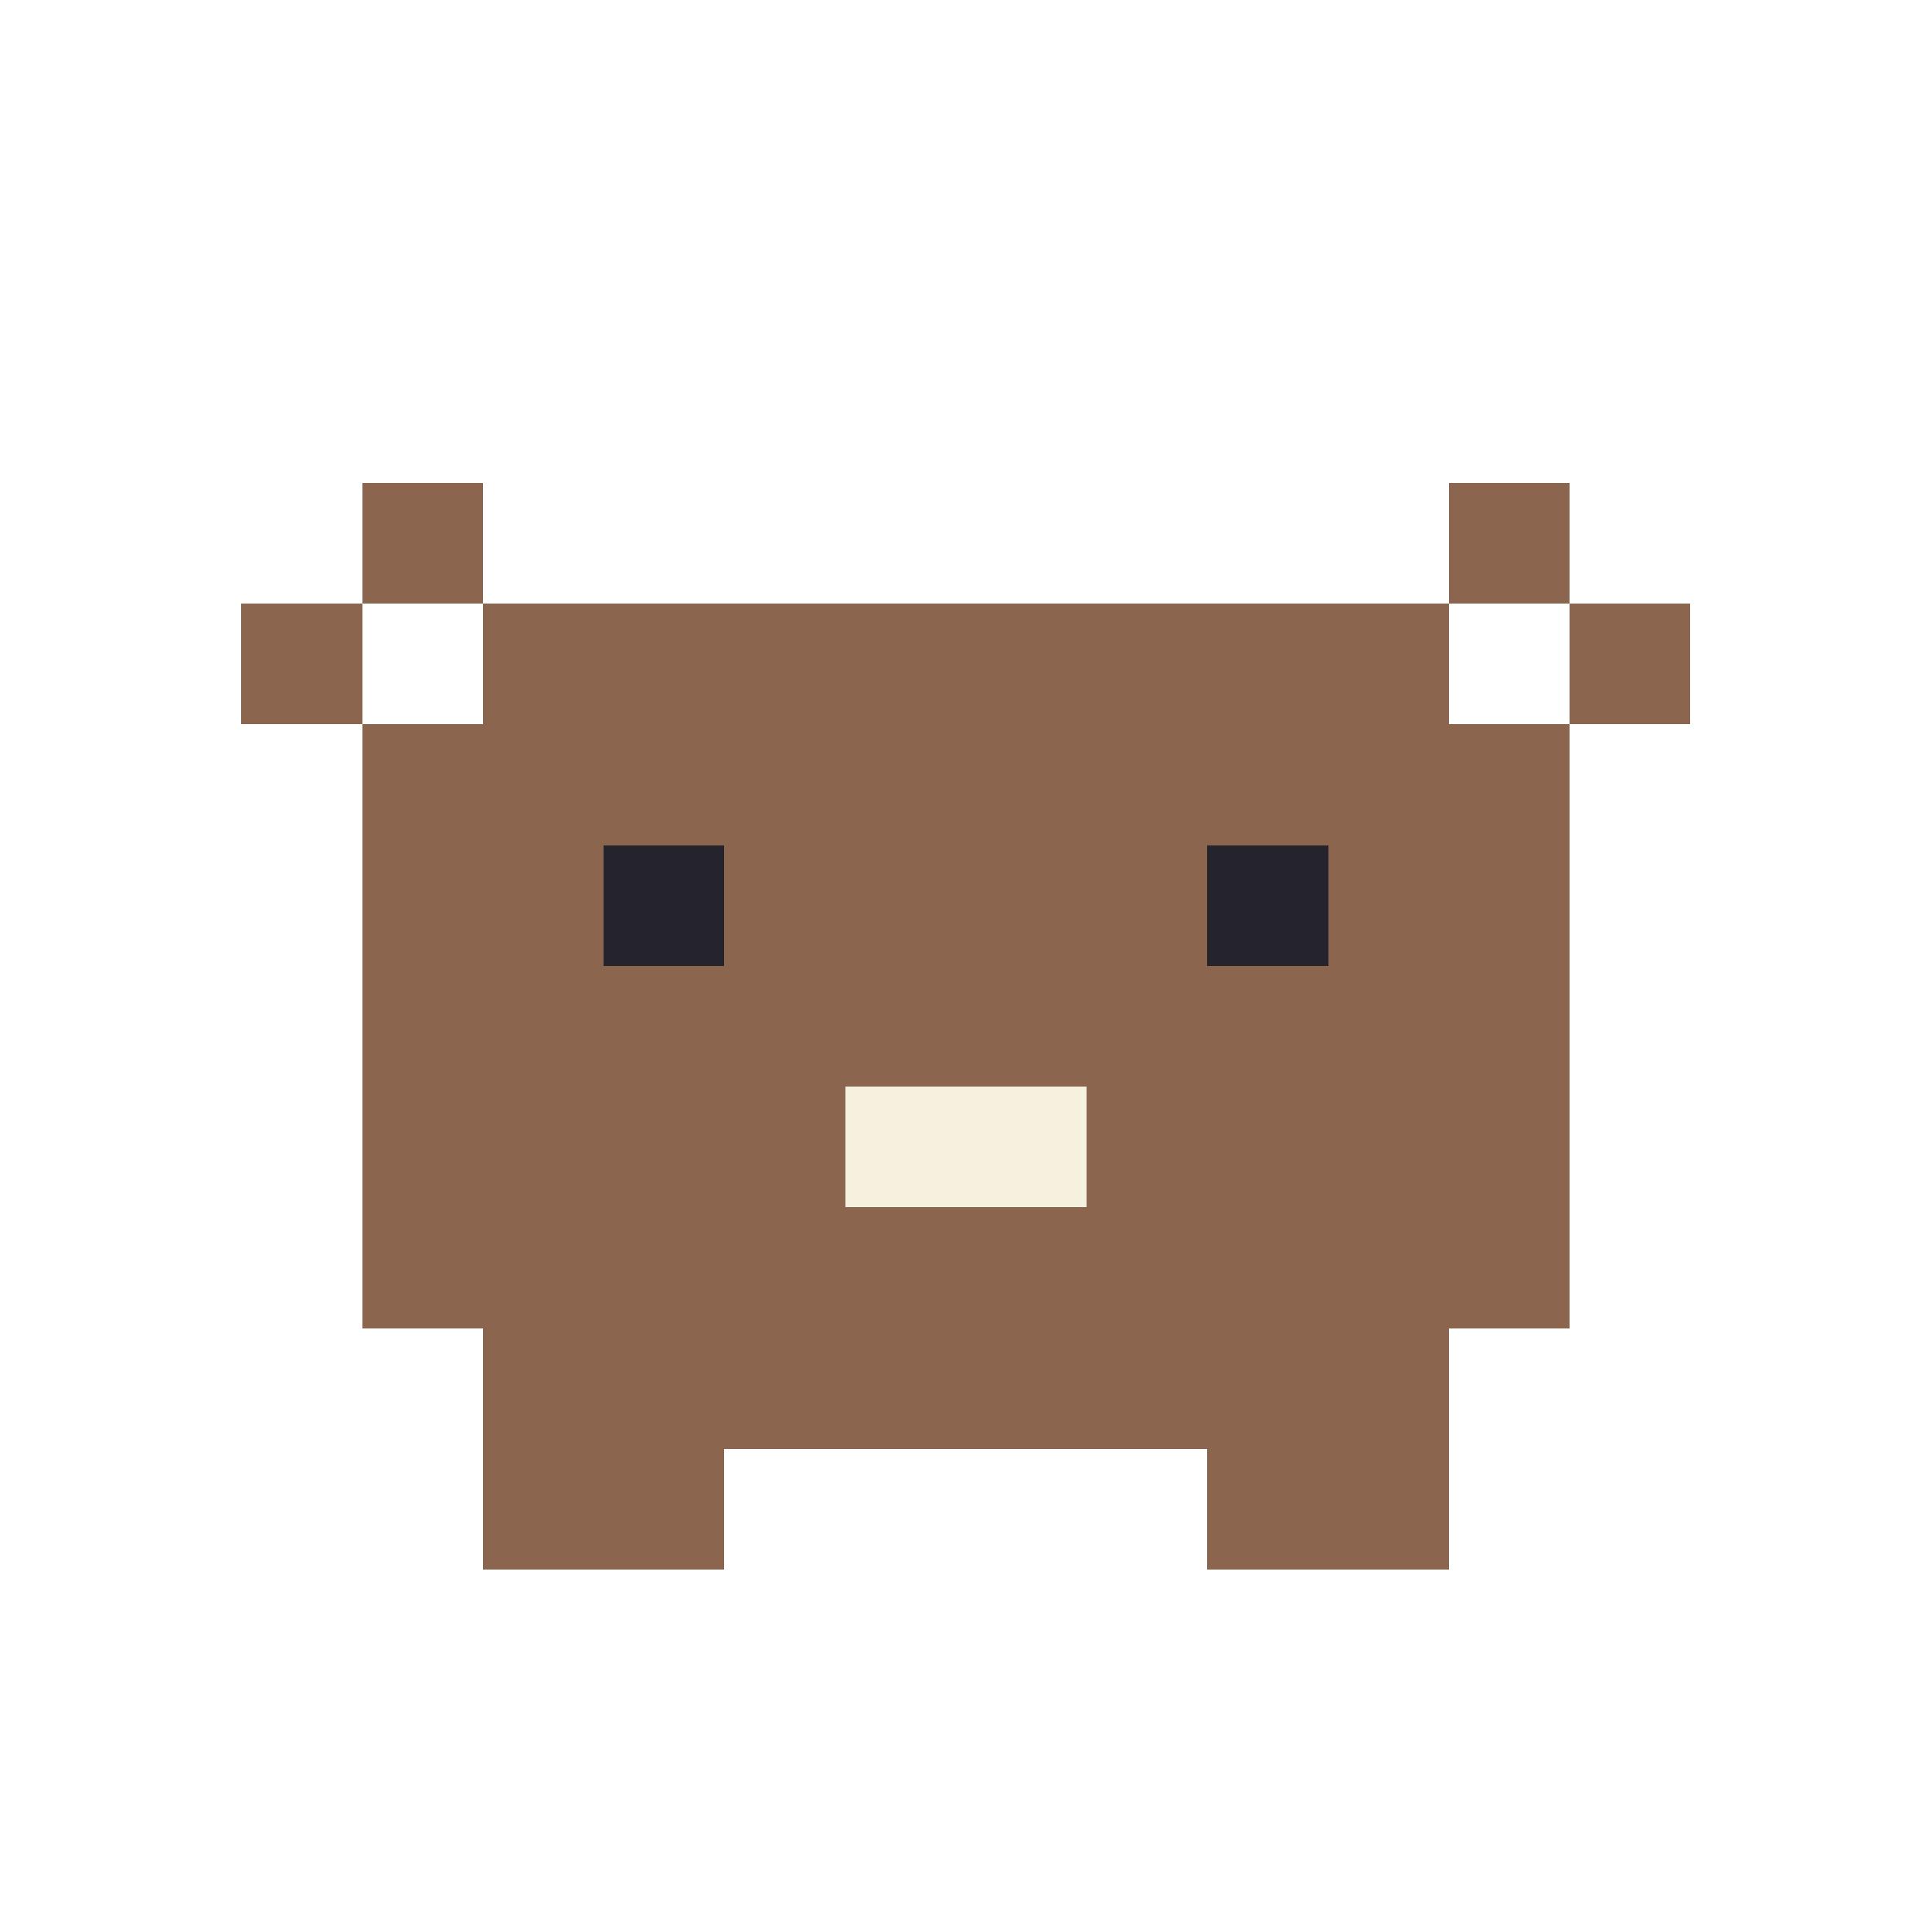
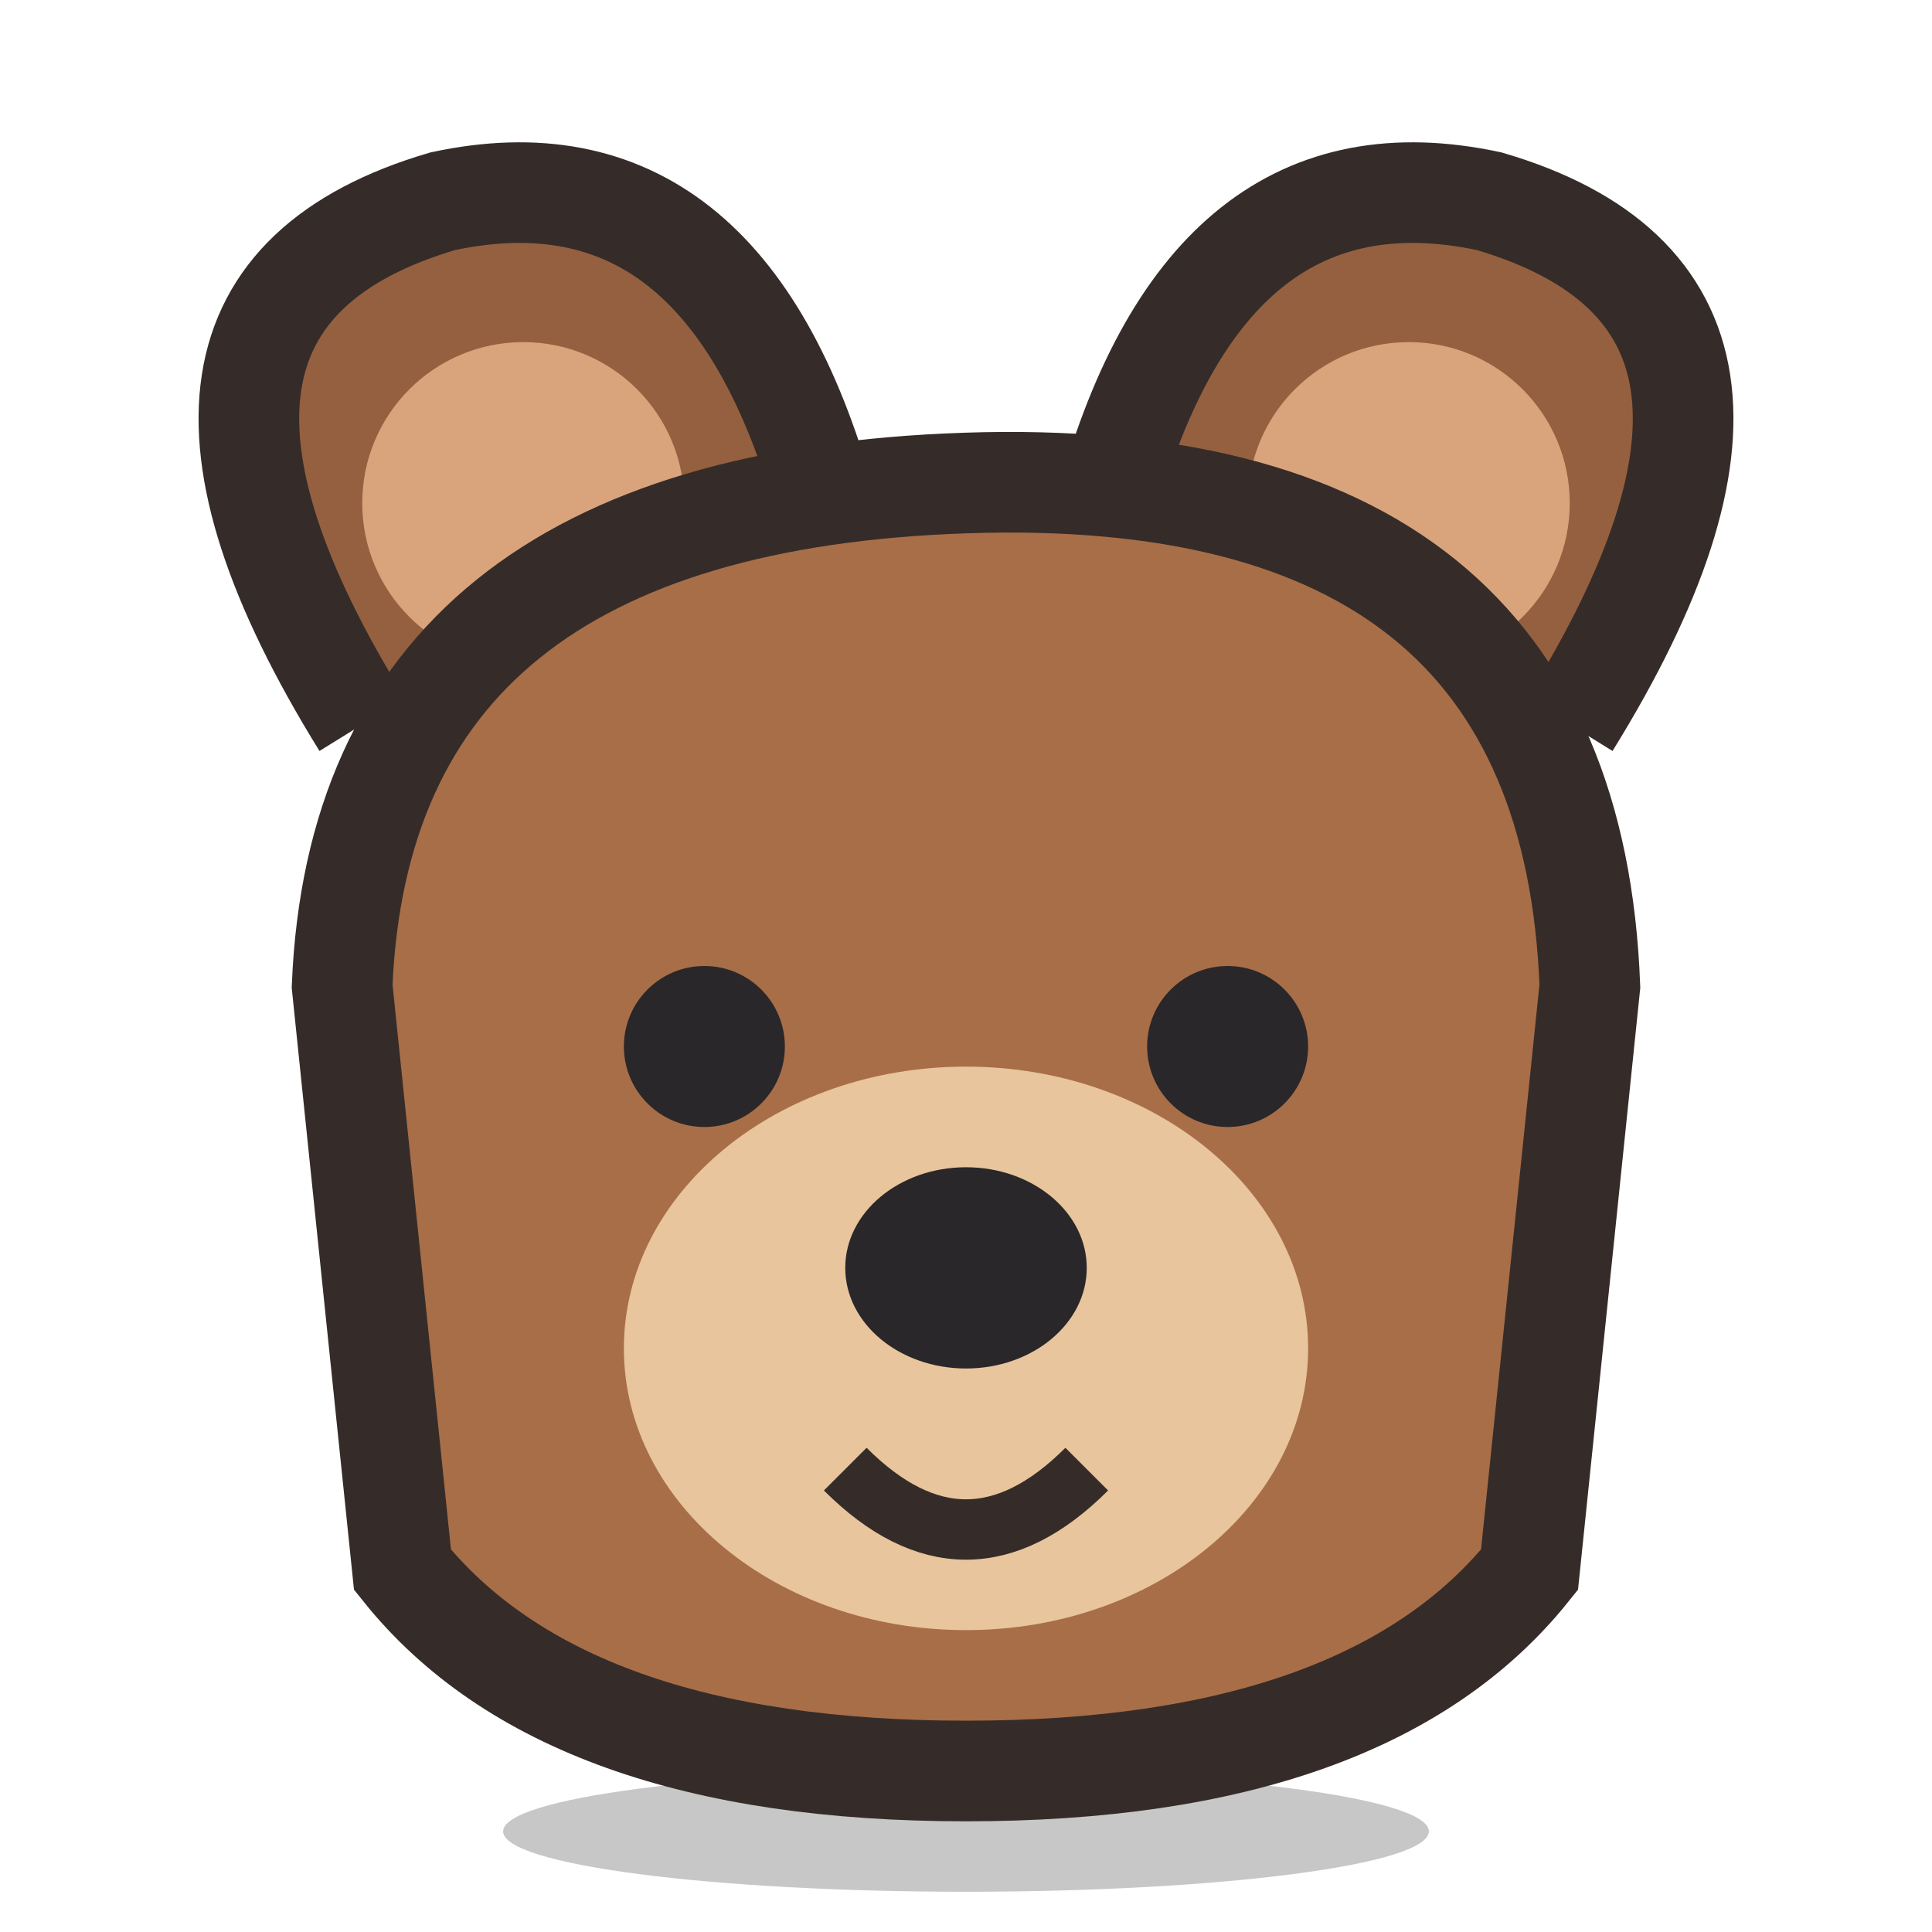
- <svg xmlns="http://www.w3.org/2000/svg" viewBox="0 0 16 16" shape-rendering="crispEdges">
-   <rect x="3" y="4" width="1" height="1" fill="#8b654e" />
-   <rect x="12" y="4" width="1" height="1" fill="#8b654e" />
-   <rect x="2" y="5" width="1" height="1" fill="#8b654e" />
-   <rect x="4" y="5" width="1" height="1" fill="#8b654e" />
-   <rect x="5" y="5" width="1" height="1" fill="#8b654e" />
-   <rect x="6" y="5" width="1" height="1" fill="#8b654e" />
-   <rect x="7" y="5" width="1" height="1" fill="#8b654e" />
-   <rect x="8" y="5" width="1" height="1" fill="#8b654e" />
-   <rect x="9" y="5" width="1" height="1" fill="#8b654e" />
-   <rect x="10" y="5" width="1" height="1" fill="#8b654e" />
-   <rect x="11" y="5" width="1" height="1" fill="#8b654e" />
-   <rect x="13" y="5" width="1" height="1" fill="#8b654e" />
-   <rect x="3" y="6" width="1" height="1" fill="#8b654e" />
-   <rect x="4" y="6" width="1" height="1" fill="#8b654e" />
-   <rect x="5" y="6" width="1" height="1" fill="#8b654e" />
-   <rect x="6" y="6" width="1" height="1" fill="#8b654e" />
-   <rect x="7" y="6" width="1" height="1" fill="#8b654e" />
-   <rect x="8" y="6" width="1" height="1" fill="#8b654e" />
-   <rect x="9" y="6" width="1" height="1" fill="#8b654e" />
-   <rect x="10" y="6" width="1" height="1" fill="#8b654e" />
-   <rect x="11" y="6" width="1" height="1" fill="#8b654e" />
-   <rect x="12" y="6" width="1" height="1" fill="#8b654e" />
-   <rect x="3" y="7" width="1" height="1" fill="#8b654e" />
-   <rect x="4" y="7" width="1" height="1" fill="#8b654e" />
-   <rect x="5" y="7" width="1" height="1" fill="#8b654e" />
-   <rect x="6" y="7" width="1" height="1" fill="#8b654e" />
-   <rect x="7" y="7" width="1" height="1" fill="#8b654e" />
-   <rect x="8" y="7" width="1" height="1" fill="#8b654e" />
-   <rect x="9" y="7" width="1" height="1" fill="#8b654e" />
-   <rect x="10" y="7" width="1" height="1" fill="#8b654e" />
-   <rect x="11" y="7" width="1" height="1" fill="#8b654e" />
-   <rect x="12" y="7" width="1" height="1" fill="#8b654e" />
-   <rect x="3" y="8" width="1" height="1" fill="#8b654e" />
-   <rect x="4" y="8" width="1" height="1" fill="#8b654e" />
-   <rect x="5" y="8" width="1" height="1" fill="#8b654e" />
-   <rect x="6" y="8" width="1" height="1" fill="#8b654e" />
-   <rect x="7" y="8" width="1" height="1" fill="#8b654e" />
-   <rect x="8" y="8" width="1" height="1" fill="#8b654e" />
-   <rect x="9" y="8" width="1" height="1" fill="#8b654e" />
-   <rect x="10" y="8" width="1" height="1" fill="#8b654e" />
-   <rect x="11" y="8" width="1" height="1" fill="#8b654e" />
-   <rect x="12" y="8" width="1" height="1" fill="#8b654e" />
-   <rect x="3" y="9" width="1" height="1" fill="#8b654e" />
-   <rect x="4" y="9" width="1" height="1" fill="#8b654e" />
-   <rect x="5" y="9" width="1" height="1" fill="#8b654e" />
-   <rect x="6" y="9" width="1" height="1" fill="#8b654e" />
-   <rect x="7" y="9" width="1" height="1" fill="#8b654e" />
-   <rect x="8" y="9" width="1" height="1" fill="#8b654e" />
-   <rect x="9" y="9" width="1" height="1" fill="#8b654e" />
-   <rect x="10" y="9" width="1" height="1" fill="#8b654e" />
-   <rect x="11" y="9" width="1" height="1" fill="#8b654e" />
-   <rect x="12" y="9" width="1" height="1" fill="#8b654e" />
-   <rect x="3" y="10" width="1" height="1" fill="#8b654e" />
-   <rect x="4" y="10" width="1" height="1" fill="#8b654e" />
-   <rect x="5" y="10" width="1" height="1" fill="#8b654e" />
-   <rect x="6" y="10" width="1" height="1" fill="#8b654e" />
-   <rect x="7" y="10" width="1" height="1" fill="#8b654e" />
-   <rect x="8" y="10" width="1" height="1" fill="#8b654e" />
-   <rect x="9" y="10" width="1" height="1" fill="#8b654e" />
-   <rect x="10" y="10" width="1" height="1" fill="#8b654e" />
-   <rect x="11" y="10" width="1" height="1" fill="#8b654e" />
-   <rect x="12" y="10" width="1" height="1" fill="#8b654e" />
-   <rect x="4" y="11" width="1" height="1" fill="#8b654e" />
-   <rect x="5" y="11" width="1" height="1" fill="#8b654e" />
-   <rect x="6" y="11" width="1" height="1" fill="#8b654e" />
-   <rect x="7" y="11" width="1" height="1" fill="#8b654e" />
-   <rect x="8" y="11" width="1" height="1" fill="#8b654e" />
-   <rect x="9" y="11" width="1" height="1" fill="#8b654e" />
-   <rect x="10" y="11" width="1" height="1" fill="#8b654e" />
-   <rect x="11" y="11" width="1" height="1" fill="#8b654e" />
-   <rect x="4" y="12" width="1" height="1" fill="#8b654e" />
-   <rect x="5" y="12" width="1" height="1" fill="#8b654e" />
-   <rect x="10" y="12" width="1" height="1" fill="#8b654e" />
-   <rect x="11" y="12" width="1" height="1" fill="#8b654e" />
-   <rect x="5" y="7" width="1" height="1" fill="#25232c" />
-   <rect x="10" y="7" width="1" height="1" fill="#25232c" />
-   <rect x="7" y="9" width="2" height="1" fill="#f6f1df" />
+ <svg xmlns="http://www.w3.org/2000/svg" viewBox="0 0 96 96" role="img" aria-label="bear companion">
+   <ellipse cx="48" cy="91" rx="23" ry="3" fill="#000" opacity=".22" />
+   <g>
+     <path d="M18 36Q5 15 22 10q14-3 19 15h14q5-18 19-15 17 5 4 26" fill="#95603f" stroke="#352c29" stroke-width="5" />
+     <circle cx="26" cy="25" r="8" fill="#d9a47c" />
+     <circle cx="70" cy="25" r="8" fill="#d9a47c" />
+     <path d="M17 49Q18 25 48 24t31 25l-3 29Q68 88 48 88T20 78Z" fill="#a86e48" stroke="#352c29" stroke-width="5" />
+     <ellipse cx="48" cy="67" rx="17" ry="14" fill="#e8c59c" />
+     <circle cx="35" cy="52" r="4" fill="#292729" />
+     <circle cx="61" cy="52" r="4" fill="#292729" />
+     <ellipse cx="48" cy="63" rx="6" ry="5" fill="#292729" />
+     <path d="M42 73q6 6 12 0" stroke="#352c29" stroke-width="3" fill="none" />
+   </g>
</svg>
